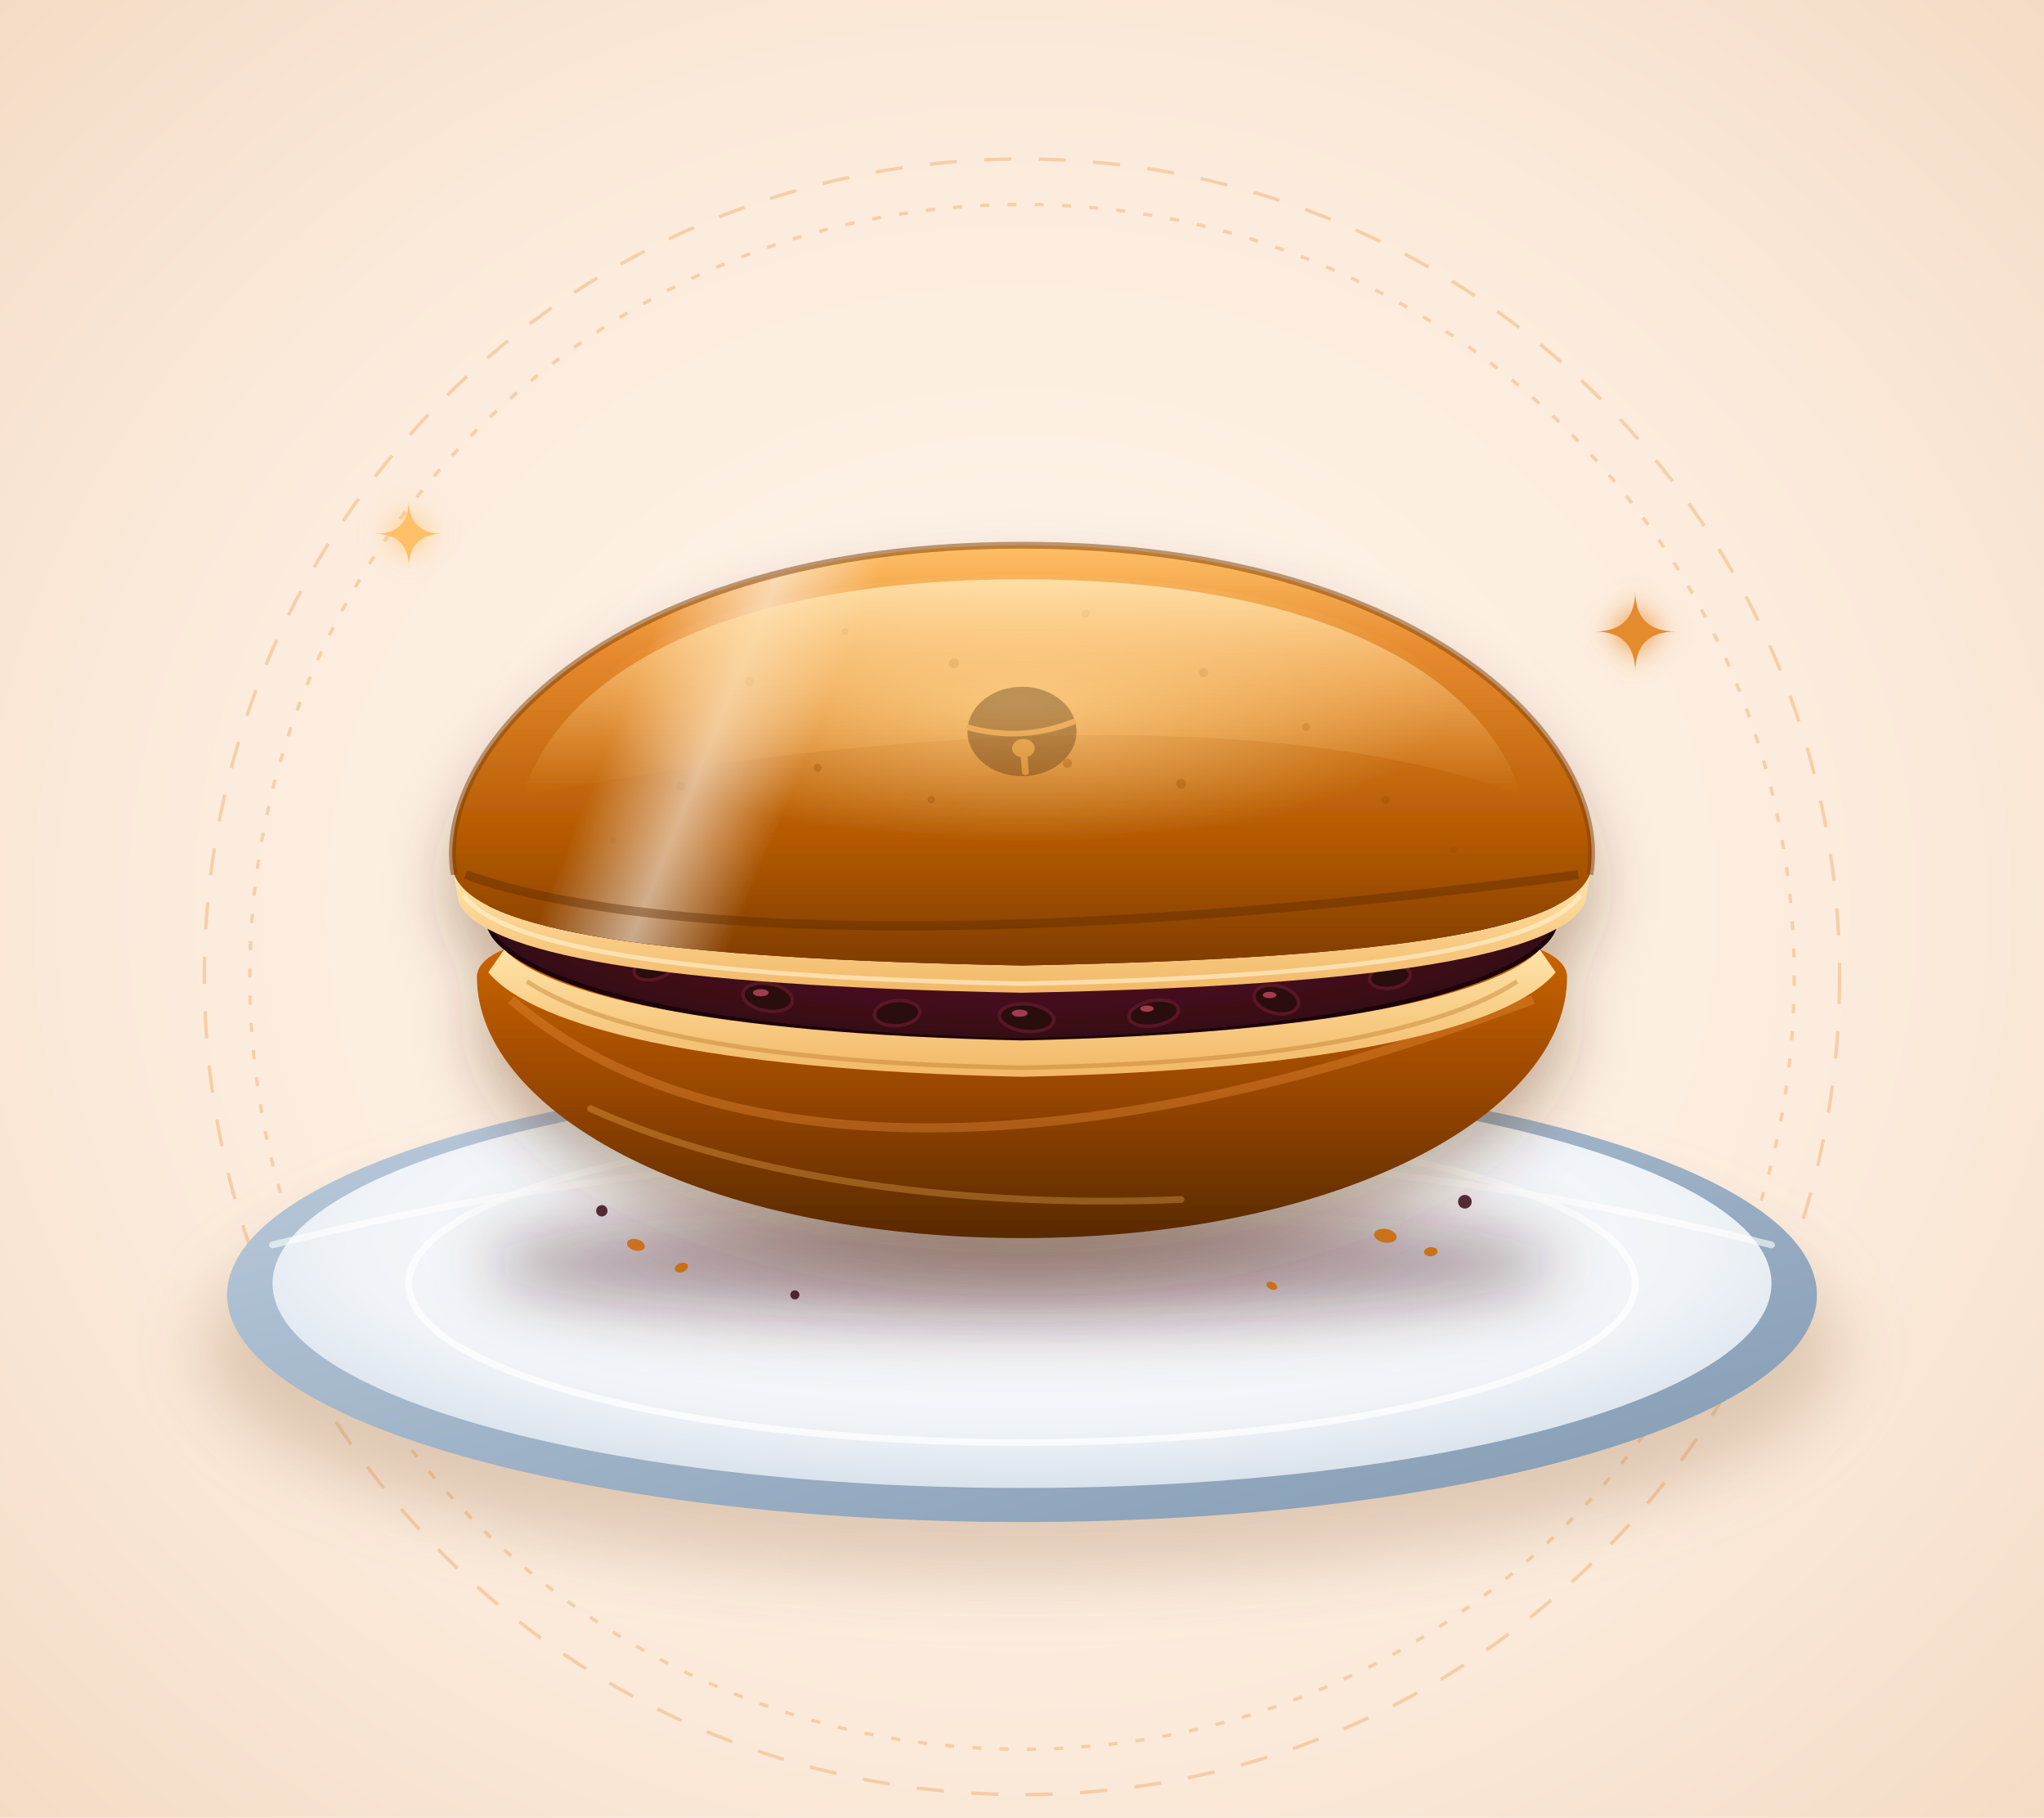
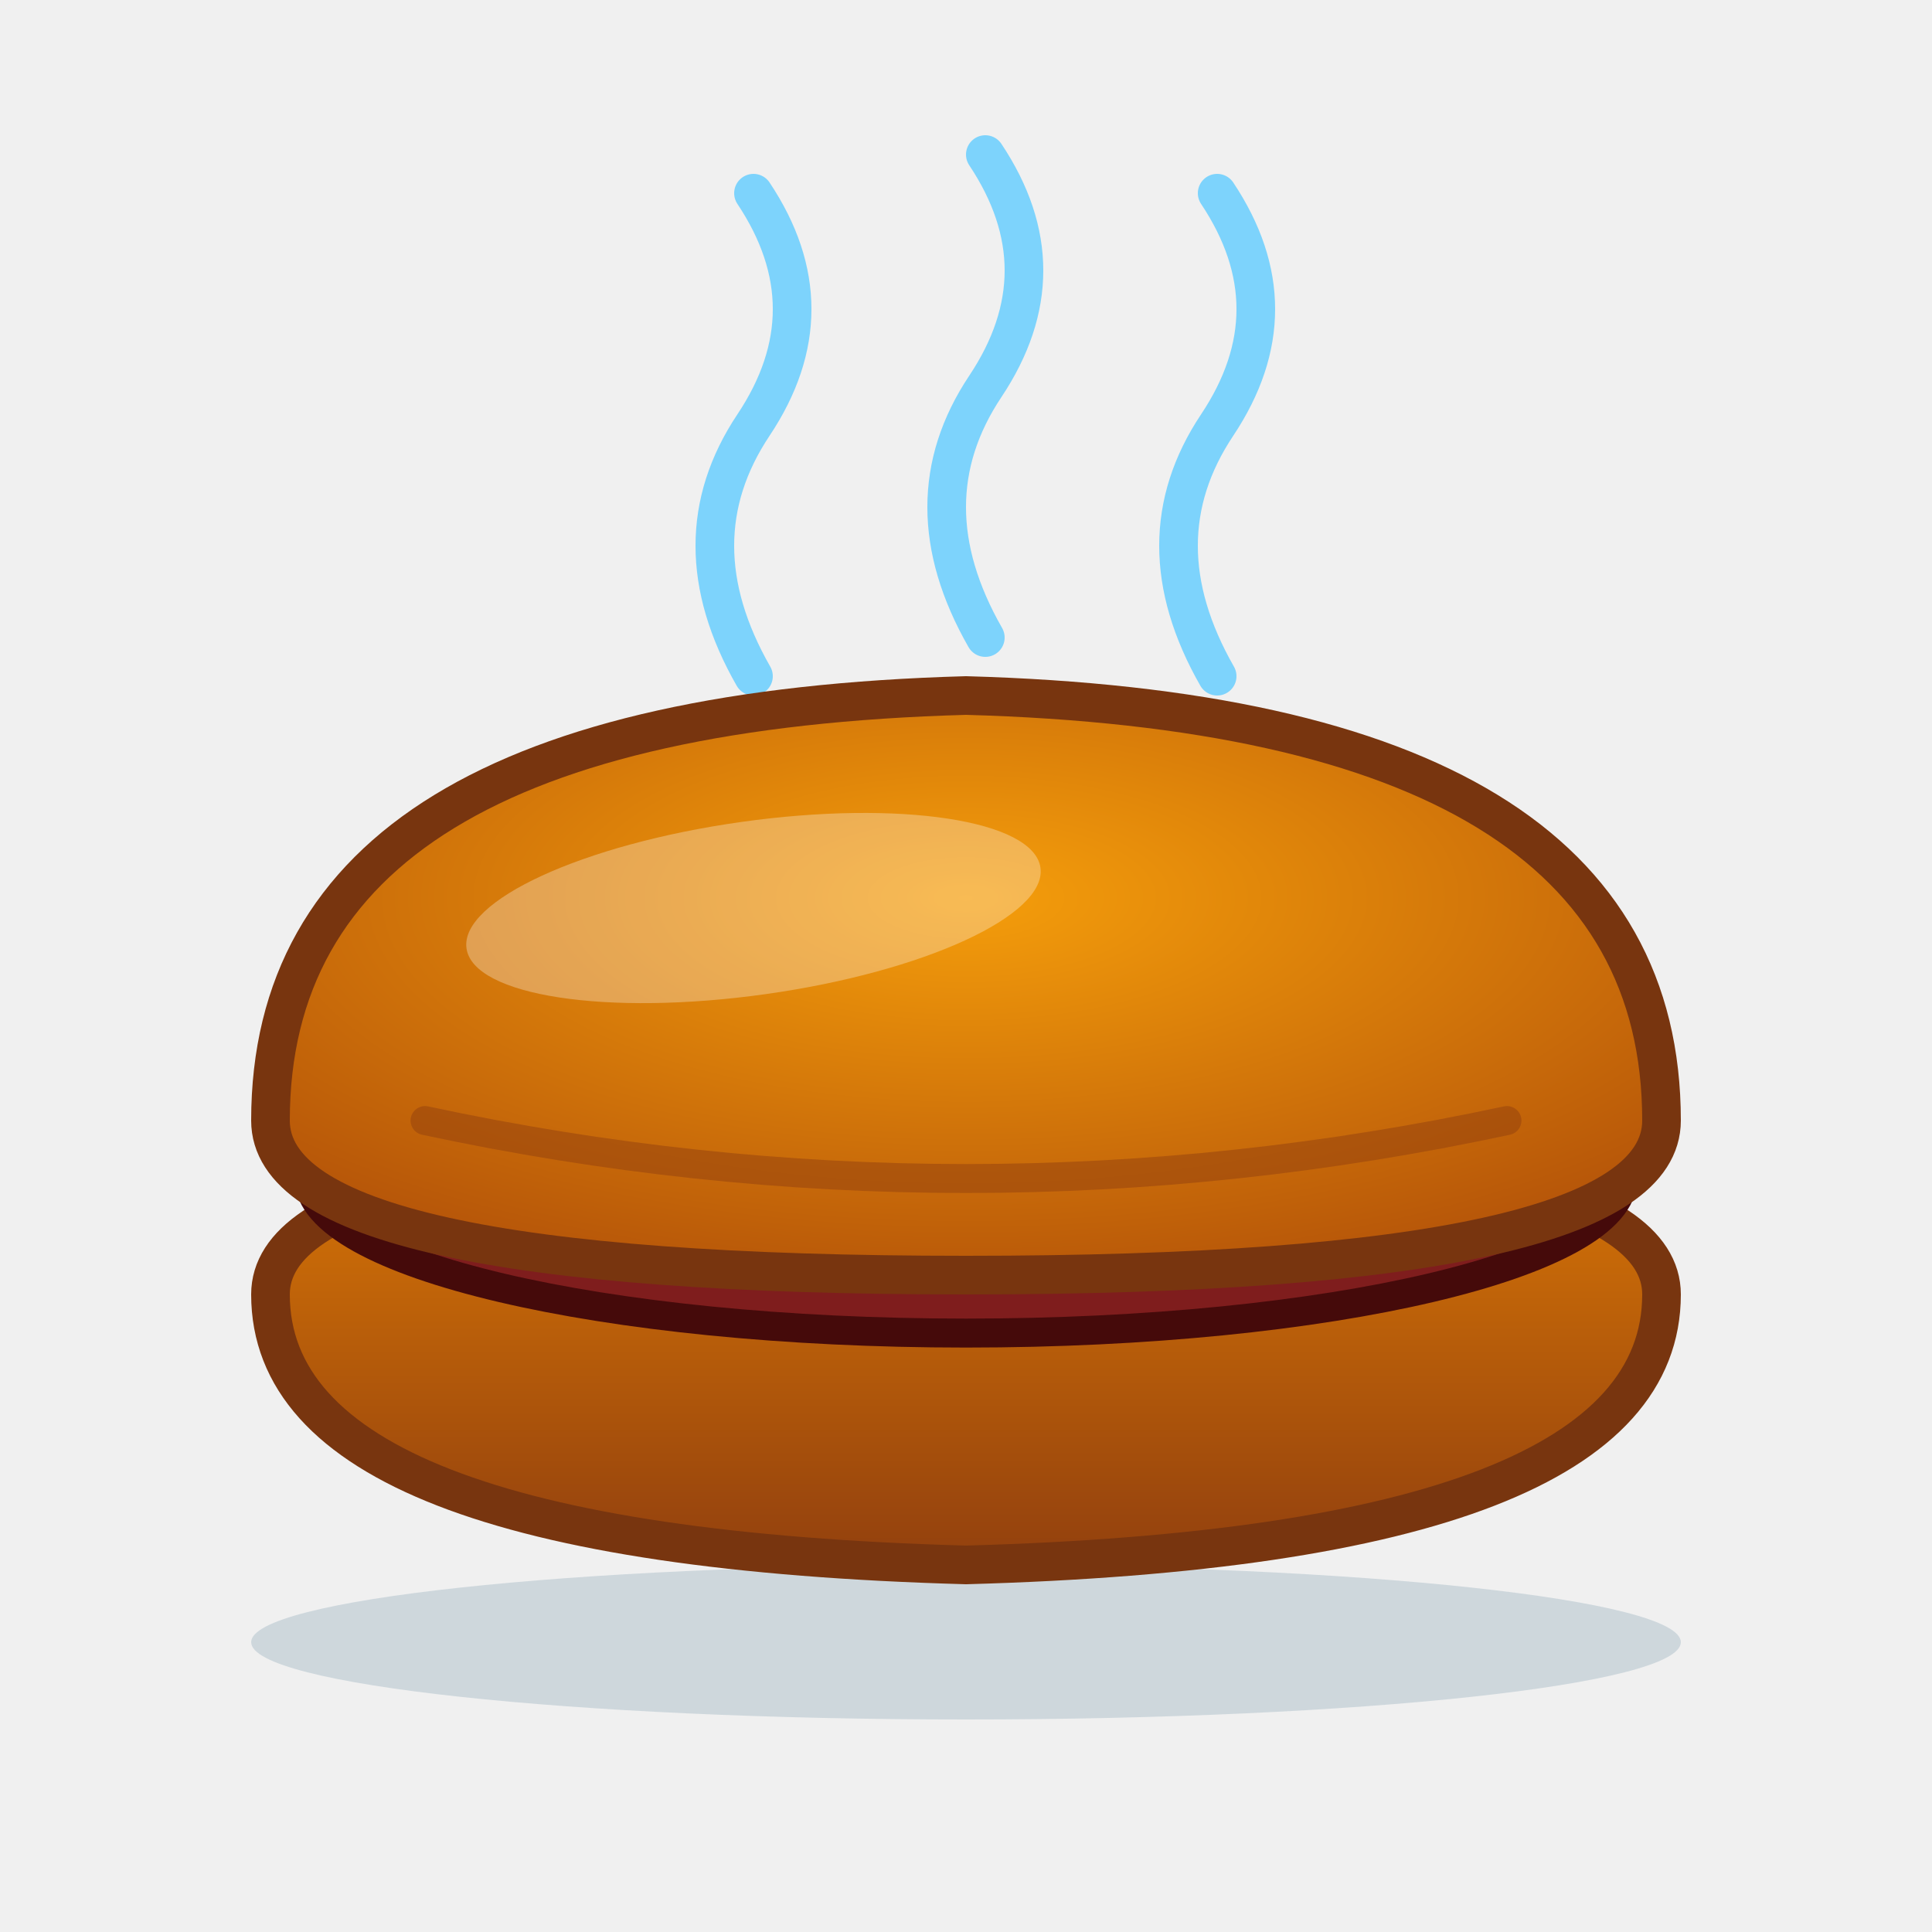
- <svg xmlns="http://www.w3.org/2000/svg" viewBox="0 0 900 800" width="100%" height="100%" role="img" aria-labelledby="t d">
+ <svg xmlns="http://www.w3.org/2000/svg" viewBox="0 0 200 200" width="200" height="200" role="img" aria-label="Dorayaki">
  <defs>
-     <radialGradient id="bgGlow" cx="50%" cy="50%" r="75%">
-       <stop offset="0%" stop-color="#fff8f0" />
-       <stop offset="60%" stop-color="#fbeada" />
-       <stop offset="100%" stop-color="#f3d8c1" />
+     <radialGradient id="t" cx=".5" cy=".35" r=".7">
+       <stop offset="0" stop-color="#F59E0B" />
+       <stop offset="1" stop-color="#B45309" />
    </radialGradient>
-     <linearGradient id="pancakeTop" x1="0" y1="0" x2="0" y2="1">
-       <stop offset="0%" stop-color="#ffbf66" />
-       <stop offset="25%" stop-color="#e68a2e" />
-       <stop offset="70%" stop-color="#b35900" />
-       <stop offset="100%" stop-color="#803d00" />
+     <linearGradient id="b" x1="0" y1="0" x2="0" y2="1">
+       <stop offset="0" stop-color="#D97706" />
+       <stop offset="1" stop-color="#92400E" />
    </linearGradient>
-     <radialGradient id="paleCentre" cx="50%" cy="45%" r="50%">
-       <stop offset="0%" stop-color="#ffd890" stop-opacity=".75" />
-       <stop offset="100%" stop-color="#ffd890" stop-opacity="0" />
-     </radialGradient>
-     <linearGradient id="pancakeHighlight" x1="0" y1="0" x2="0" y2="1">
-       <stop offset="0%" stop-color="#ffe6b3" stop-opacity=".85" />
-       <stop offset="100%" stop-color="#ffbf66" stop-opacity="0" />
-     </linearGradient>
-     <linearGradient id="pancakeBottom" x1="0" y1="0" x2="0" y2="1">
-       <stop offset="0%" stop-color="#cc6600" />
-       <stop offset="50%" stop-color="#994700" />
-       <stop offset="100%" stop-color="#592900" />
-     </linearGradient>
-     <linearGradient id="spongeEdge" x1="0" y1="0" x2="0" y2="1">
-       <stop offset="0%" stop-color="#ffe3a8" />
-       <stop offset="100%" stop-color="#f2b866" />
-     </linearGradient>
-     <radialGradient id="ankoCenter" cx="50%" cy="50%" r="60%">
-       <stop offset="0%" stop-color="#5a1827" />
-       <stop offset="70%" stop-color="#3d0c18" />
-       <stop offset="100%" stop-color="#24050d" />
-     </radialGradient>
-     <linearGradient id="ankoShine" x1="0" y1="0" x2="1" y2="1">
-       <stop offset="0%" stop-color="#8c2b3f" stop-opacity=".8" />
-       <stop offset="50%" stop-color="#5a1827" stop-opacity=".2" />
-       <stop offset="100%" stop-color="#1f0208" stop-opacity=".9" />
-     </linearGradient>
-     <radialGradient id="plateGrad" cx="50%" cy="40%" r="60%">
-       <stop offset="0%" stop-color="#ffffff" />
-       <stop offset="75%" stop-color="#f0f4f8" />
-       <stop offset="100%" stop-color="#d9e2ec" />
-     </radialGradient>
-     <linearGradient id="plateRim" x1="0" y1="0" x2="1" y2="1">
-       <stop offset="0%" stop-color="#bcccdc" />
-       <stop offset="50%" stop-color="#9fb3c8" />
-       <stop offset="100%" stop-color="#829ab1" />
-     </linearGradient>
-     <linearGradient id="glintGrad" x1="0" y1="0" x2="1" y2="0">
-       <stop offset="0" stop-color="#fff" stop-opacity="0" />
-       <stop offset=".5" stop-color="#fff" stop-opacity=".55" />
-       <stop offset="1" stop-color="#fff" stop-opacity="0" />
-     </linearGradient>
-     <filter id="dropShadow" x="-20%" y="-20%" width="140%" height="140%">
-       <feDropShadow dx="0" dy="16" stdDeviation="14" flood-color="#592900" flood-opacity=".35" />
-     </filter>
-     <filter id="softGlow" x="-30%" y="-30%" width="160%" height="160%">
-       <feGaussianBlur stdDeviation="6" result="blur" />
-       <feComposite in="SourceGraphic" in2="blur" operator="over" />
-     </filter>
-     <filter id="steamBlur" x="-60%" y="-30%" width="220%" height="160%">
-       <feGaussianBlur stdDeviation="9" />
-     </filter>
-     <filter id="blur14" x="-30%" y="-150%" width="160%" height="400%">
-       <feGaussianBlur stdDeviation="14" />
-     </filter>
-     <filter id="blur4" x="-30%" y="-30%" width="160%" height="160%">
-       <feGaussianBlur stdDeviation="4" />
-     </filter>
-     <clipPath id="topClip">
-       <path d="M200,385 C190,330 270,240 450,240 C630,240 710,330 700,385 C690,410 610,422 450,425 C290,422 210,410 200,385 Z" />
-     </clipPath>
  </defs>
-   <style>
-     .pv { transform-box: fill-box; transform-origin: center; }
- 
-     .dorayaki-unit { animation: gentleFloat 4s ease-in-out infinite alternate; transform-origin: 450px 420px; }
-     @keyframes gentleFloat {
-       0%   { transform: translateY(6px)   rotate(-.8deg); }
-       100% { transform: translateY(-10px) rotate(1deg); }
-     }
-     /* contact shadow tightens as the dorayaki lifts */
-     .contact { animation: contact 4s ease-in-out infinite alternate; }
-     @keyframes contact { 0% { transform: scale(1.02); opacity: .5; } 100% { transform: scale(.86); opacity: .3; } }
- 
-     /* wisps rise from the top of the dome and spread */
-     .steam { transform-box: fill-box; transform-origin: 50% 100%; animation: steam 4s ease-out infinite; opacity: 0; }
-     .st2 { animation-delay: 1.3s; animation-duration: 4.4s; }
-     .st3 { animation-delay: 2.5s; animation-duration: 3.8s; }
-     @keyframes steam {
-       0%   { transform: translateY(0)     scale(.9, .9); opacity: 0; }
-       35%  { opacity: .6; }
-       100% { transform: translateY(-70px) scale(1.4, 1.15); opacity: 0; }
-     }
- 
-     /* a glint slides across the crust */
-     .glint { animation: glint 5s ease-in-out infinite; }
-     @keyframes glint { 0%, 55% { transform: translateX(-340px); opacity: 0; } 65% { opacity: 1; } 100% { transform: translateX(340px); opacity: 0; } }
- 
-     .sparkle { animation: twinkle 2s ease-in-out infinite alternate; }
-     .delay-1 { animation-delay: .7s; }
-     .delay-2 { animation-delay: 1.4s; }
-     .delay-3 { animation-delay: 2s; }
-     @keyframes twinkle { 0% { opacity: .2; transform: scale(.7); } 100% { opacity: 1; transform: scale(1.3); } }
- 
-     .ring-spin { animation: spin 120s linear infinite; }
-     @keyframes spin { to { transform: rotate(360deg); } }
- 
-     @media (prefers-reduced-motion: reduce) { * { animation: none !important; } .steam { opacity: .35; } .glint { opacity: 0; } }
-   </style>
-   <rect width="900" height="800" fill="url(#bgGlow)" />
-   <g class="pv ring-spin" opacity=".3" stroke="#e68a2e" stroke-width="1.5" fill="none">
-     <circle cx="450" cy="430" r="360" stroke-dasharray="12 12" />
-     <circle cx="450" cy="430" r="340" stroke-dasharray="4 8" />
+   <ellipse cx="100" cy="170" rx="74" ry="8" fill="#0C4A6E" opacity=".15" />
+   <g fill="none" stroke="#7DD3FC" stroke-width="4" stroke-linecap="round">
+     <path d="M78 70Q70 56 78 44Q86 32 78 20">
+       <animate attributeName="opacity" values="0;.9;0" dur="2.4s" repeatCount="indefinite" />
+     </path>
+     <path d="M102 66Q94 52 102 40Q110 28 102 16">
+       <animate attributeName="opacity" values="0;.9;0" dur="2.4s" begin=".6s" repeatCount="indefinite" />
+     </path>
+     <path d="M126 70Q118 56 126 44Q134 32 126 20">
+       <animate attributeName="opacity" values="0;.9;0" dur="2.4s" begin="1.2s" repeatCount="indefinite" />
+     </path>
  </g>
-   <g filter="url(#softGlow)">
-     <path class="pv sparkle" d="M180 220Q180 235 195 235Q180 235 180 250Q180 235 165 235Q180 235 180 220Z" fill="#ffbf66" />
-     <path class="pv sparkle delay-1" d="M720 260Q720 278 738 278Q720 278 720 296Q720 278 702 278Q720 278 720 260Z" fill="#e68a2e" />
-     <path class="pv sparkle delay-2" d="M240 600Q240 612 252 612Q240 612 240 624Q240 612 228 612Q240 612 240 600Z" fill="#ffbf66" />
-     <path class="pv sparkle delay-3" d="M690 560Q690 570 700 570Q690 570 690 580Q690 570 680 570Q690 570 690 560Z" fill="#fff" />
+   <path d="M28 134Q28 160 100 162Q172 160 172 134Q172 118 100 118Q28 118 28 134Z" fill="url(#b)" stroke="#78350F" stroke-width="4" stroke-linejoin="round" />
+   <ellipse cx="100" cy="122" rx="68" ry="16" fill="#7F1D1D" stroke="#450A0A" stroke-width="3" />
+   <g fill="#991B1B">
+     <ellipse cx="70" cy="122" rx="8" ry="3" />
+     <ellipse cx="104" cy="126" rx="9" ry="3" />
+     <ellipse cx="136" cy="120" rx="8" ry="3" />
  </g>
-   <g id="plate">
-     <ellipse cx="450" cy="594" rx="360" ry="100" fill="#a07855" opacity=".3" filter="url(#blur14)" />
-     <ellipse cx="450" cy="570" rx="350" ry="100" fill="url(#plateRim)" />
-     <ellipse cx="450" cy="565" rx="330" ry="90" fill="url(#plateGrad)" />
-     <ellipse cx="450" cy="565" rx="270" ry="70" fill="none" stroke="#fff" stroke-width="3" opacity=".7" />
-     <path d="M120 548 Q450 466 780 548" fill="none" stroke="#fff" stroke-width="3" stroke-linecap="round" opacity=".6" />
-   </g>
-   <ellipse class="pv contact" cx="450" cy="556" rx="235" ry="26" fill="#3d0c18" opacity=".4" filter="url(#blur14)" />
-   <g filter="url(#steamBlur)" fill="none" stroke="#fff" stroke-linecap="round">
-     <path class="steam" d="M390 250 C370 195 425 170 395 115" stroke-width="18" />
-     <path class="steam st2" d="M470 245 C500 190 450 160 480 100" stroke-width="15" />
-     <path class="steam st3" d="M540 262 C520 215 560 190 535 145" stroke-width="12" />
-   </g>
-   <g class="dorayaki-unit" filter="url(#dropShadow)">
-     <g id="bottom-shell">
-       <path d="M210,430 C210,490 310,545 450,545 C590,545 690,490 690,430 C690,420 670,410 630,415 C570,422 450,425 450,425 C450,425 330,422 270,415 C230,410 210,420 210,430Z" fill="url(#pancakeBottom)" />
-       <path d="M225 440 C300 505 450 525 675 440" fill="none" stroke="#e68a2e" stroke-width="4" opacity=".4" />
-       <path d="M260 488 C330 520 430 532 520 528" fill="none" stroke="#ffbf66" stroke-width="3" stroke-linecap="round" opacity=".3" />
-     </g>
-     <g id="anko-layer">
-       <path d="M220,415 C200,395 240,370 310,365 C380,360 520,360 590,365 C660,370 700,395 680,415 C660,435 590,455 450,458 C310,455 240,435 220,415Z" fill="url(#ankoCenter)" stroke="#1a0309" stroke-width="2" />
-       <path d="M240,410 C290,435 450,448 660,410 C600,430 450,438 240,410Z" fill="url(#ankoShine)" />
-       <g fill="#2a0710" stroke="#5a1827" stroke-width="1.5">
-         <ellipse cx="288" cy="426" rx="9" ry="5" transform="rotate(-15 288 426)" />
-         <ellipse cx="338" cy="439" rx="11" ry="6" transform="rotate(10 338 439)" />
-         <ellipse cx="395" cy="446" rx="10" ry="5.5" transform="rotate(-5 395 446)" />
-         <ellipse cx="452" cy="448" rx="12" ry="6" transform="rotate(6 452 448)" />
-         <ellipse cx="508" cy="446" rx="11" ry="5.5" transform="rotate(-10 508 446)" />
-         <ellipse cx="562" cy="440" rx="10" ry="6" transform="rotate(14 562 440)" />
-         <ellipse cx="612" cy="430" rx="9" ry="5" transform="rotate(-8 612 430)" />
-         <g fill="#a33a50" stroke="none">
-           <ellipse cx="285" cy="424" rx="3" ry="1.4" />
-           <ellipse cx="335" cy="437" rx="3.5" ry="1.6" />
-           <ellipse cx="449" cy="446" rx="3.5" ry="1.6" />
-           <ellipse cx="505" cy="444" rx="3" ry="1.4" />
-           <ellipse cx="559" cy="438" rx="3" ry="1.4" />
-         </g>
-       </g>
-     </g>
-     <g id="sponge-cake-rim">
-       <path d="M200 385 C210 410 290 422 450 425 C610 422 690 410 700 385 L698 397 C688 420 610 434 450 437 C290 434 212 420 202 397Z" fill="url(#spongeEdge)" />
-       <path d="M204 394 C220 416 295 430 450 433 C605 430 680 416 696 394" fill="none" stroke="#fff3d6" stroke-width="2" opacity=".6" />
-       <path d="M222 418 C240 437 310 455 450 458 C590 455 660 437 678 418 L685 428 C665 452 590 471 450 474 C310 471 235 452 215 428Z" fill="url(#spongeEdge)" />
-       <path d="M232 432 C262 452 330 468 450 470 C570 468 638 452 668 432" fill="none" stroke="#b36b1a" stroke-width="2" opacity=".35" />
-     </g>
-     <g id="top-shell">
-       <path d="M200,385 C190,330 270,240 450,240 C630,240 710,330 700,385 C690,410 610,422 450,425 C290,422 210,410 200,385Z" fill="url(#pancakeTop)" />
-       <g clip-path="url(#topClip)">
-         <ellipse cx="450" cy="315" rx="190" ry="62" fill="url(#paleCentre)" />
-         <g fill="#8a4300" opacity=".28">
-           <circle cx="330" cy="300" r="2" />
-           <circle cx="372" cy="278" r="1.6" />
-           <circle cx="420" cy="292" r="2.2" />
-           <circle cx="478" cy="270" r="1.8" />
-           <circle cx="530" cy="296" r="2" />
-           <circle cx="575" cy="320" r="1.7" />
-           <circle cx="300" cy="346" r="2" />
-           <circle cx="360" cy="338" r="1.8" />
-           <circle cx="520" cy="345" r="2.2" />
-           <circle cx="610" cy="352" r="1.8" />
-           <circle cx="270" cy="370" r="1.5" />
-           <circle cx="640" cy="374" r="1.5" />
-           <circle cx="410" cy="352" r="1.6" />
-           <circle cx="470" cy="336" r="2" />
-         </g>
-         <g class="glint">
-           <rect x="400" y="236" width="90" height="190" fill="url(#glintGrad)" transform="skewX(-22)" />
-         </g>
-       </g>
-       <path d="M230,350 C250,290 330,255 450,255 C570,255 650,290 670,350 C590,320 450,310 230,350Z" fill="url(#pancakeHighlight)" />
-       <path d="M205 385 C280 412 450 418 695 385" fill="none" stroke="#592900" stroke-width="4" opacity=".4" />
-       <path d="M200 385 C190 330 270 240 450 240 C630 240 710 330 700 385" fill="none" stroke="#803d00" stroke-width="3" opacity=".5" />
-     </g>
-     <g id="stamp" opacity=".3" transform="translate(450,322) scale(1,.82) rotate(-4)">
-       <circle r="24" fill="#331400" />
-       <path d="M-24 -4 Q0 6 24 -4" fill="none" stroke="#d9993f" stroke-width="3" />
-       <circle cy="9" r="5" fill="#d9993f" />
-       <line y1="14" y2="22" stroke="#d9993f" stroke-width="3" stroke-linecap="round" />
-     </g>
-   </g>
-   <g fill="#cc6600" opacity=".85">
-     <ellipse cx="280" cy="548" rx="4" ry="2.5" transform="rotate(15 280 548)" />
-     <ellipse cx="300" cy="558" rx="3" ry="2" transform="rotate(-20 300 558)" />
-     <ellipse cx="610" cy="544" rx="5" ry="3" transform="rotate(10 610 544)" />
-     <ellipse cx="630" cy="551" rx="3" ry="2" transform="rotate(-5 630 551)" />
-     <ellipse cx="560" cy="566" rx="2.5" ry="1.6" transform="rotate(25 560 566)" />
-     <circle cx="265" cy="533" r="2.5" fill="#3d0c18" />
-     <circle cx="645" cy="529" r="3" fill="#3d0c18" />
-     <circle cx="350" cy="570" r="2" fill="#3d0c18" />
-   </g>
+   <path d="M28 116Q28 74 100 72Q172 74 172 116Q172 132 100 132Q28 132 28 116Z" fill="url(#t)" stroke="#78350F" stroke-width="4" stroke-linejoin="round" />
+   <ellipse cx="78" cy="94" rx="30" ry="9" fill="#fff" opacity=".3" transform="rotate(-8 78 94)" />
+   <path d="M44 116Q100 128 156 116" fill="none" stroke="#92400E" stroke-width="3" stroke-linecap="round" opacity=".5" />
</svg>
